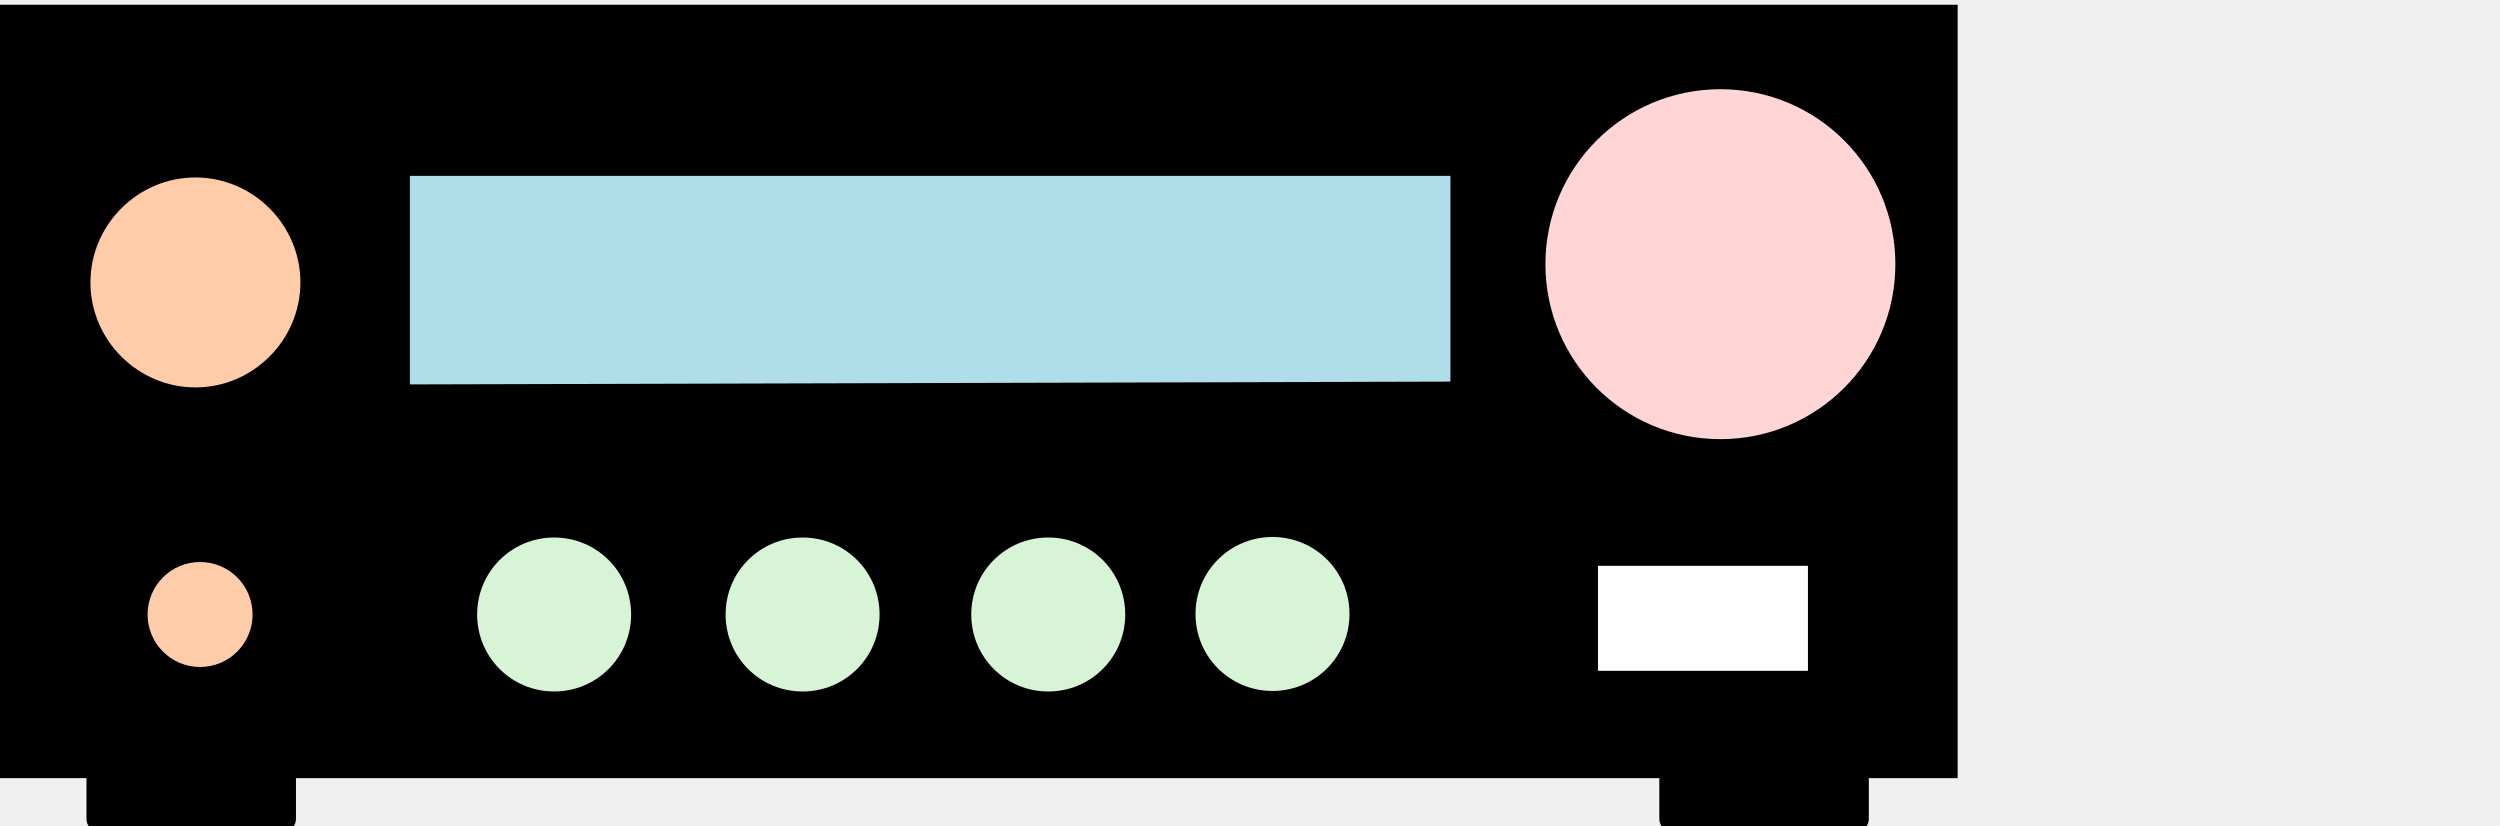
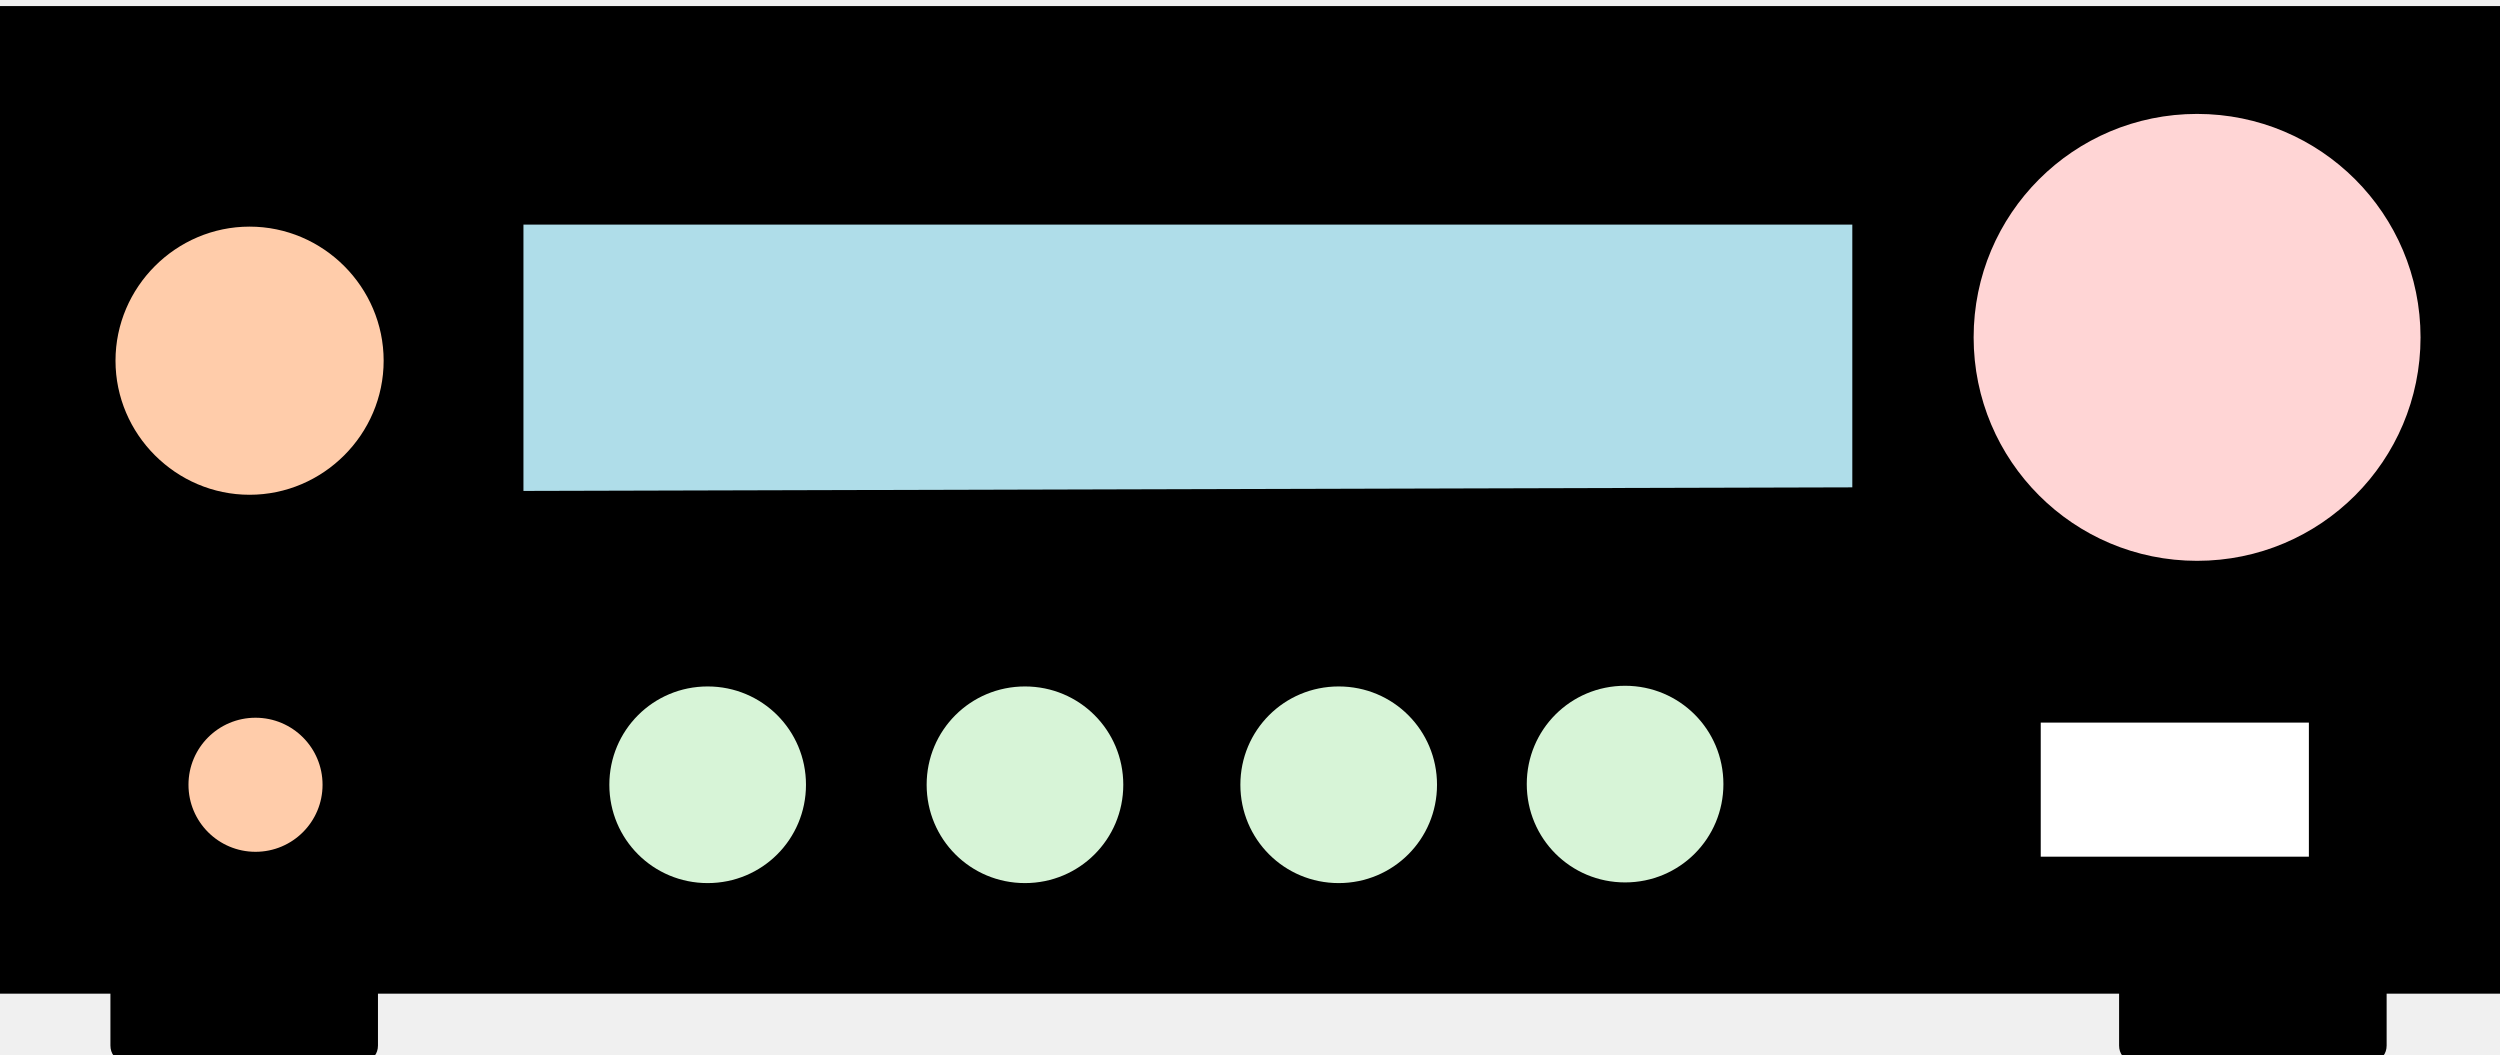
- <svg xmlns="http://www.w3.org/2000/svg" version="1.1" viewBox="0 0 3572 1180">
+ <svg xmlns="http://www.w3.org/2000/svg" version="1.1" viewBox="0 0 2797 1180">
  <defs>
    <style type="text/css">
  .fil0 {fill:black}
  
 </style>
  </defs>
  <g style="display:inline">
    <g transform="matrix(0.7835781,0,0,1,-4.476806,0)">
      <path d="M 3.376,6.752 H 3575.376 V 1111.752 h -162 v 58 c 0,9 -7,16 -16,16 h -350 c -9,0 -16,-7 -16,-16 v -58 H 545.376 v 58 c 0,9 -7,16 -16,16 h -350 c -9,0 -16,-7 -16,-16 v -58 H 1.376 V 6.752 Z" />
    </g>
  </g>
  <g style="display:inline">
    <path d="m 279.225,253.549 c 82.353,0 150,67.647 150,150 0,82.353 -67.647,150 -150,150 -82.353,0 -150,-67.647 -150,-150 0,-82.353 67.647,-150 150,-150 z" style="fill:#ffccaa;" />
    <path d="m 285.873,803 c 41.447,0 75,33.553 75,75 0,41.447 -33.553,75 -75,75 -41.447,0 -75,-33.553 -75,-75 0,-41.447 33.553,-75 75,-75 z" style="fill:#ffccaa;" />
    <path d="m 791.733,768 c 60.978,0 110,49.022 110,110 0,60.978 -49.022,110 -110,110 -60.978,0 -110,-49.022 -110,-110 0,-60.978 49.022,-110 110,-110 z" style="fill:#d7f4d7;" />
    <path d="m 1818.148,767.248 c 60.978,0 110,49.022 110,110 0,60.978 -49.022,110 -110,110 -60.978,0 -110,-49.022 -110,-110 0,-60.978 49.022,-110 110,-110 z" style="fill:#d7f4d7;" />
    <path d="m 1146.733,768 c 60.978,0 110,49.022 110,110 0,60.978 -49.022,110 -110,110 -60.978,0 -110,-49.022 -110,-110 0,-60.978 49.022,-110 110,-110 z" style="fill:#d7f4d7;" />
    <path d="m 1497.733,768 c 60.978,0 110,49.022 110,110 0,60.978 -49.022,110 -110,110 -60.978,0 -110,-49.022 -110,-110 0,-60.978 49.022,-110 110,-110 z" style="fill:#d7f4d7;" />
  </g>
  <g>
    <path d="m 2458.099,127.451 c 138.191,0 250,111.809 250,250 0,138.191 -111.809,250 -250,250 -138.191,0 -250,-111.809 -250,-250 0,-138.191 111.809,-250 250,-250 z" style="fill:#ffd5d5;" />
    <path d="M 585.632,251.254 H 2072.367 v 294 l -1486.735,4 v -299 z" style="fill:#afdde9;" />
    <path d="m 2283.172,808.447 h 300 V 958.447 h -300 z" style="fill:#ffffff;" />
  </g>
</svg>
